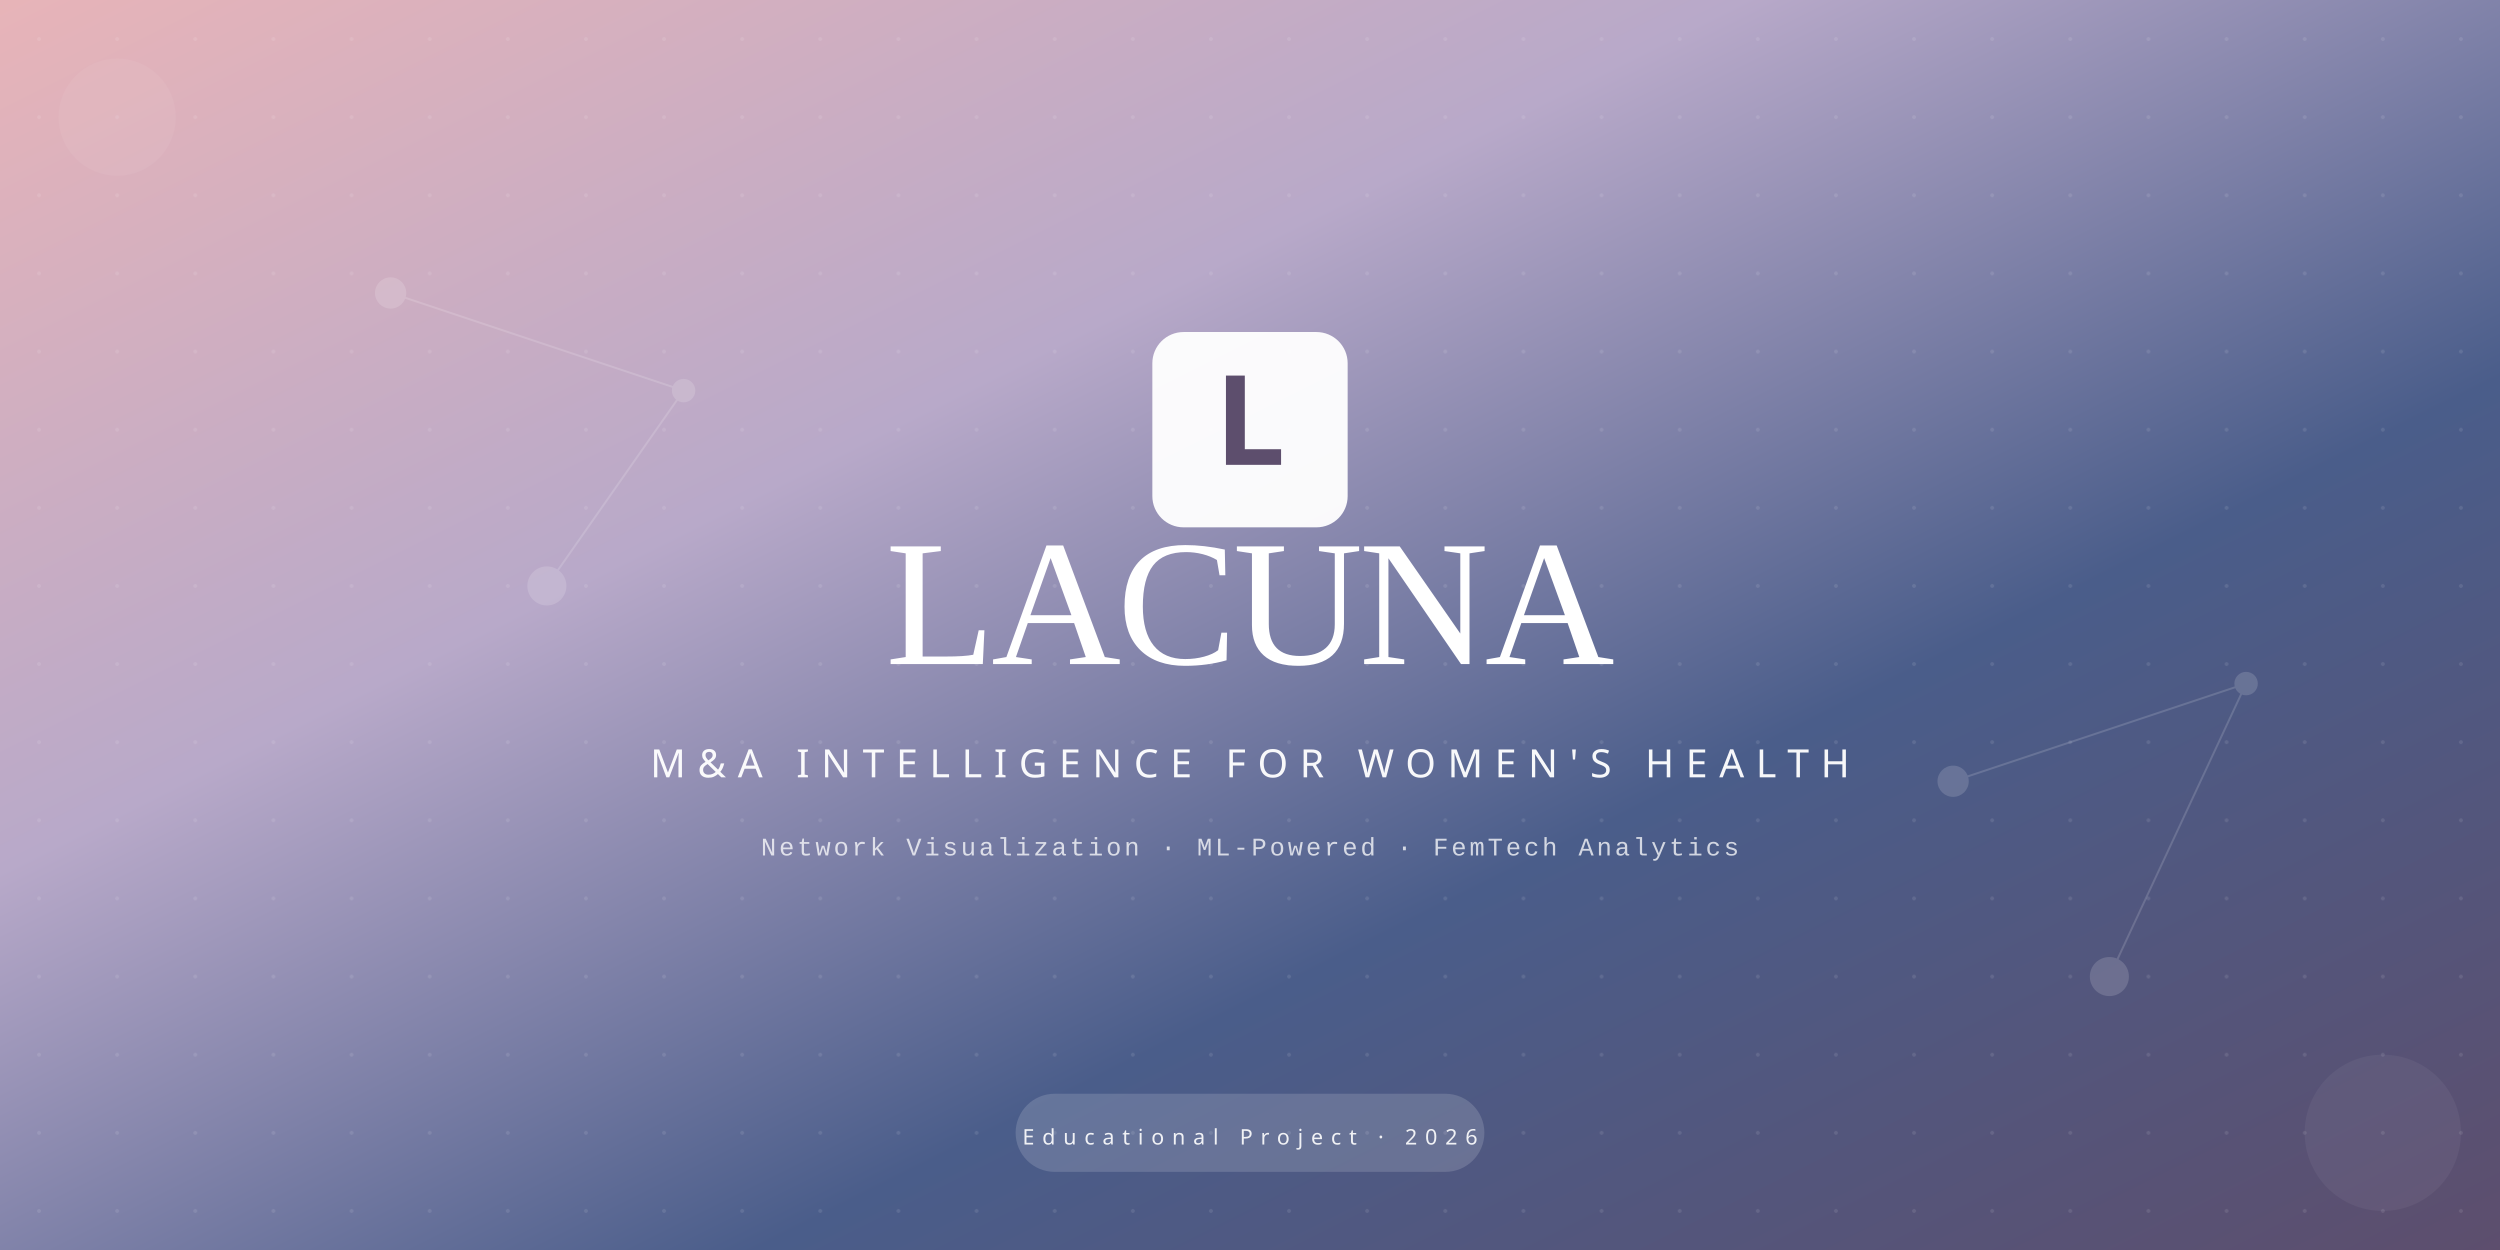
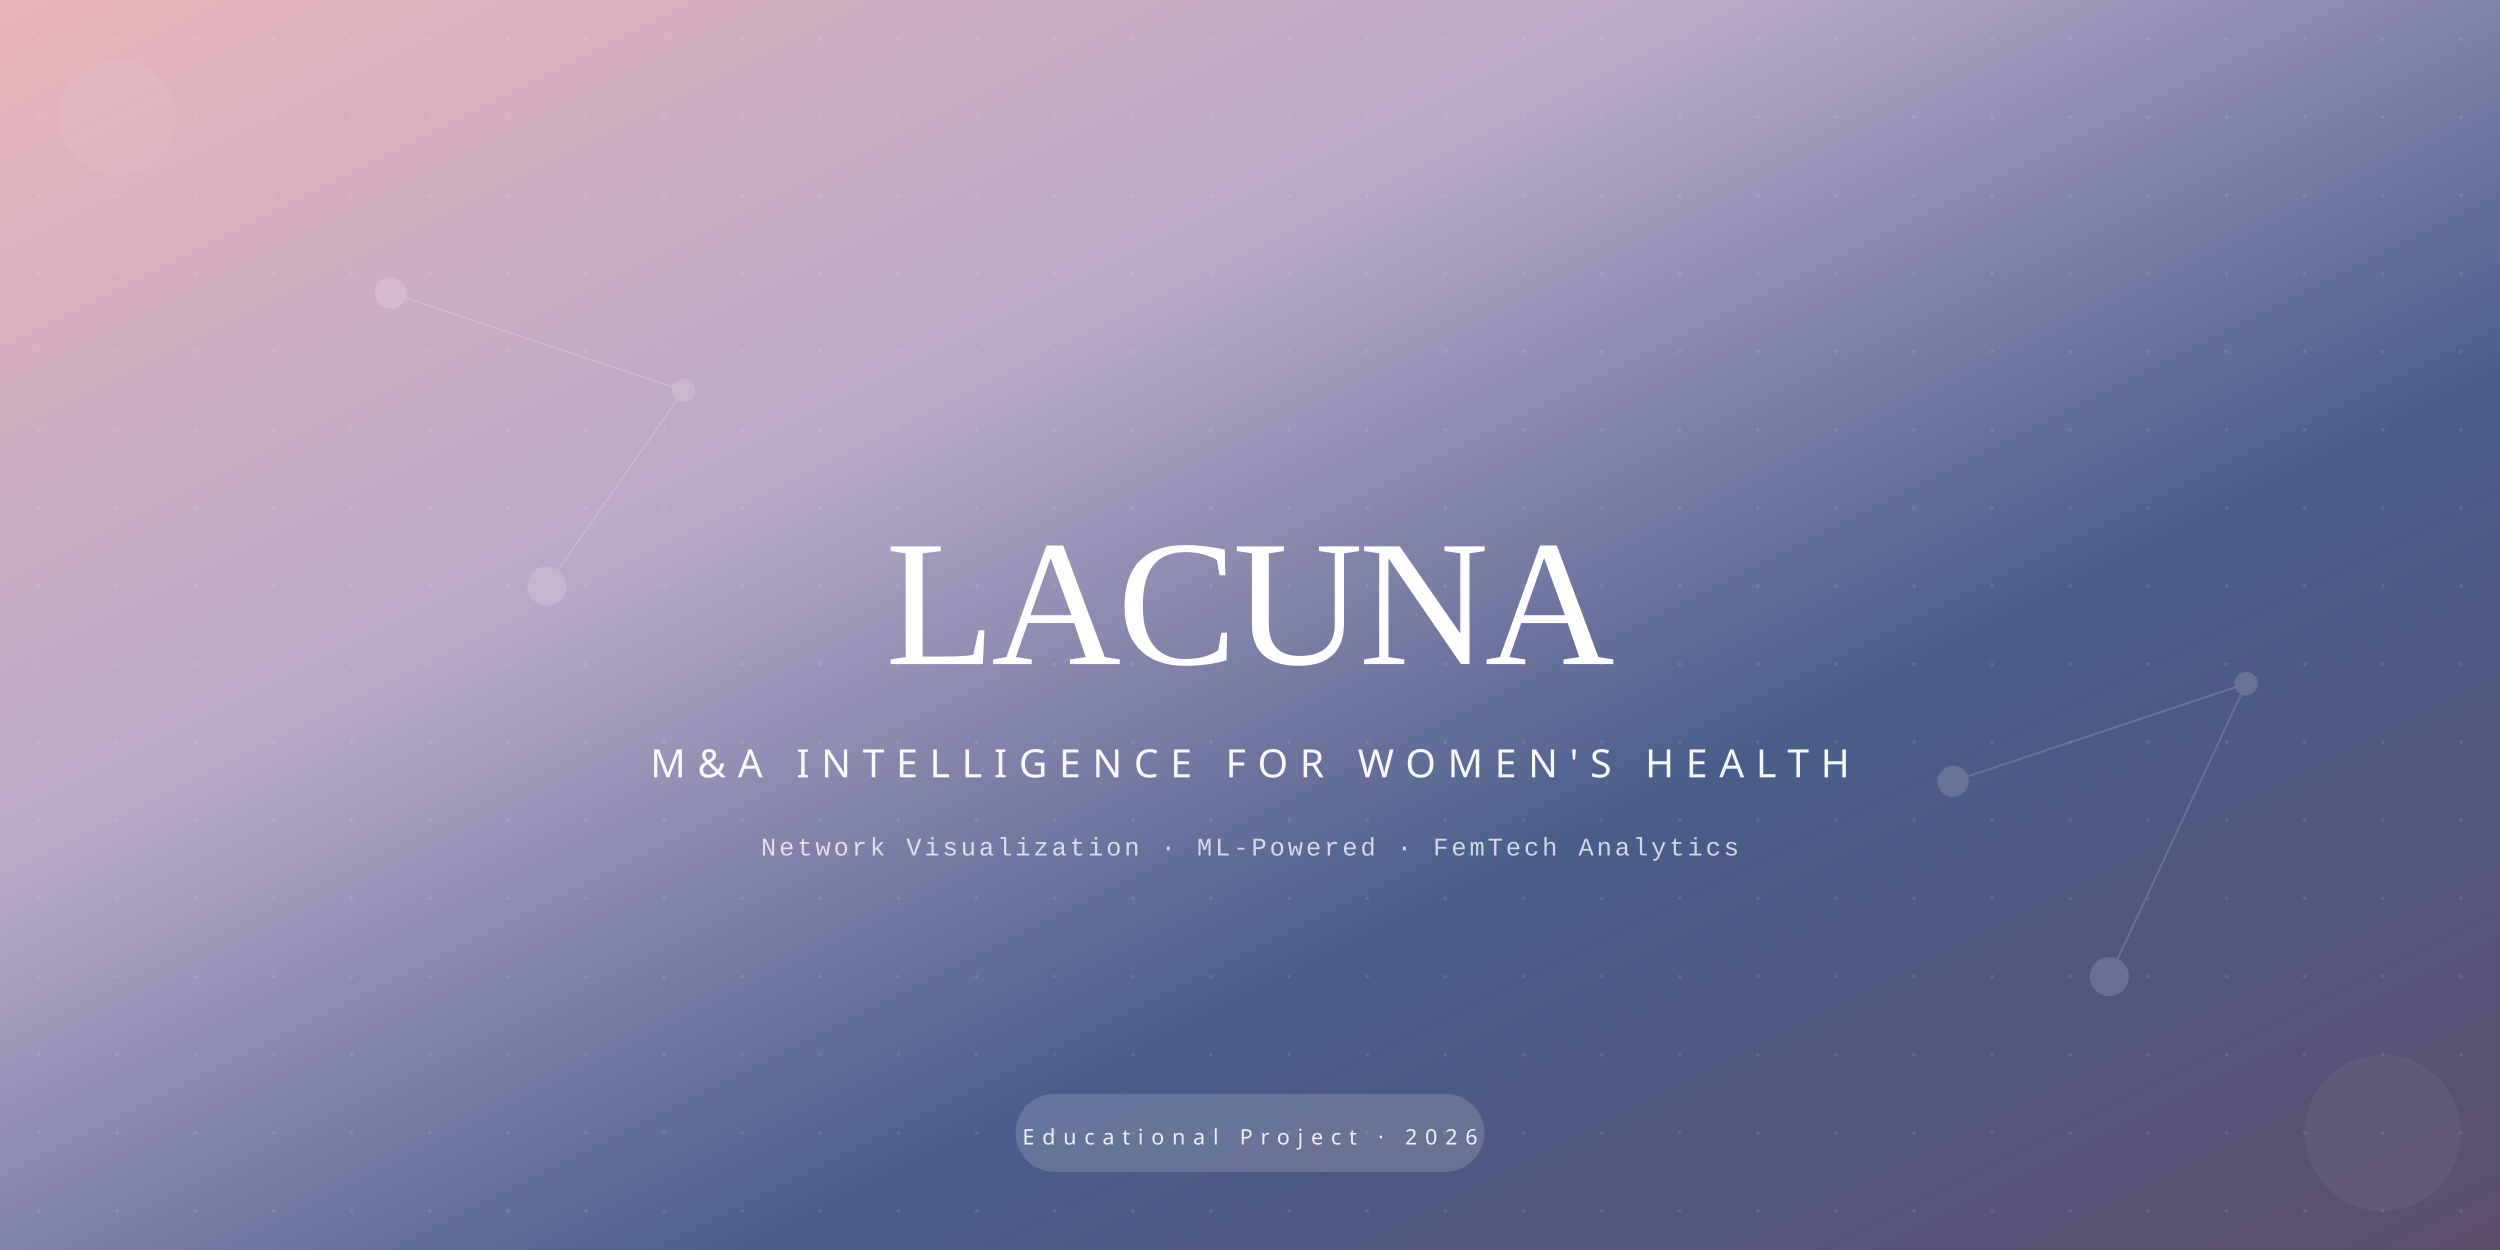
<svg xmlns="http://www.w3.org/2000/svg" width="1280" height="640" viewBox="0 0 1280 640">
  <defs>
    <linearGradient id="bgGradient" x1="0%" y1="0%" x2="100%" y2="100%">
      <stop offset="0%" style="stop-color:#E8B4B8" />
      <stop offset="35%" style="stop-color:#B8A9C9" />
      <stop offset="65%" style="stop-color:#4A5D8A" />
      <stop offset="100%" style="stop-color:#5D4E6D" />
    </linearGradient>
    <pattern id="grid" width="40" height="40" patternUnits="userSpaceOnUse">
      <circle cx="20" cy="20" r="1" fill="white" opacity="0.1" />
    </pattern>
    <filter id="glow" x="-50%" y="-50%" width="200%" height="200%">
      <feGaussianBlur stdDeviation="4" result="coloredBlur" />
      <feMerge>
        <feMergeNode in="coloredBlur" />
        <feMergeNode in="SourceGraphic" />
      </feMerge>
    </filter>
  </defs>
  <rect width="1280" height="640" fill="url(#bgGradient)" />
  <rect width="1280" height="640" fill="url(#grid)" />
  <g opacity="0.15">
    <circle cx="200" cy="150" r="8" fill="white" />
    <circle cx="350" cy="200" r="6" fill="white" />
    <circle cx="280" cy="300" r="10" fill="white" />
    <line x1="200" y1="150" x2="350" y2="200" stroke="white" stroke-width="1" />
    <line x1="350" y1="200" x2="280" y2="300" stroke="white" stroke-width="1" />
    <circle cx="1000" cy="400" r="8" fill="white" />
    <circle cx="1150" cy="350" r="6" fill="white" />
    <circle cx="1080" cy="500" r="10" fill="white" />
    <line x1="1000" y1="400" x2="1150" y2="350" stroke="white" stroke-width="1" />
    <line x1="1150" y1="350" x2="1080" y2="500" stroke="white" stroke-width="1" />
  </g>
  <g transform="translate(640, 320)">
-     <g transform="translate(-50, -150)">
-       <rect x="0" y="0" width="100" height="100" rx="16" fill="white" opacity="0.95" />
-       <text x="50" y="68" font-family="'Arial Narrow', 'Helvetica Condensed', 'Impact', sans-serif" font-size="64" font-weight="700" fill="#5D4E6D" text-anchor="middle" letter-spacing="-3" style="font-family: Impact, Haettenschweiler, 'Arial Narrow Bold', sans-serif; font-stretch: condensed;">L</text>
-     </g>
    <text x="0" y="20" font-family="'Bodoni Moda', 'Didot', 'Bodoni', serif" font-size="92" font-weight="300" fill="white" text-anchor="middle" letter-spacing="-2" style="font-family: 'Bodoni MT', Didot, 'Times New Roman', serif; font-weight: 300; text-transform: uppercase;">LACUNA</text>
    <text x="0" y="78" font-family="'Arial Narrow', 'Helvetica Neue Condensed', sans-serif" font-size="20" font-weight="500" fill="white" opacity="0.95" text-anchor="middle" letter-spacing="6" style="font-family: 'Arial Narrow', 'Helvetica Condensed', sans-serif; text-transform: uppercase; font-stretch: condensed;">M&amp;A INTELLIGENCE FOR WOMEN'S HEALTH</text>
    <text x="0" y="118" font-family="'Courier New', 'Monaco', monospace" font-size="13" font-weight="400" fill="white" opacity="0.75" text-anchor="middle" letter-spacing="1.5" style="font-family: 'Courier New', Consolas, monospace; text-transform: uppercase;">Network Visualization · ML-Powered · FemTech Analytics</text>
  </g>
  <g transform="translate(640, 580)">
    <rect x="-120" y="-20" width="240" height="40" rx="20" fill="white" opacity="0.15" />
    <text x="0" y="6" font-family="'Arial Narrow', sans-serif" font-size="11" font-weight="500" fill="white" opacity="0.9" text-anchor="middle" letter-spacing="4" style="font-family: 'Arial Narrow', sans-serif; text-transform: uppercase;">Educational Project · 2026</text>
  </g>
  <circle cx="60" cy="60" r="30" fill="white" opacity="0.05" />
  <circle cx="1220" cy="580" r="40" fill="white" opacity="0.05" />
</svg>
